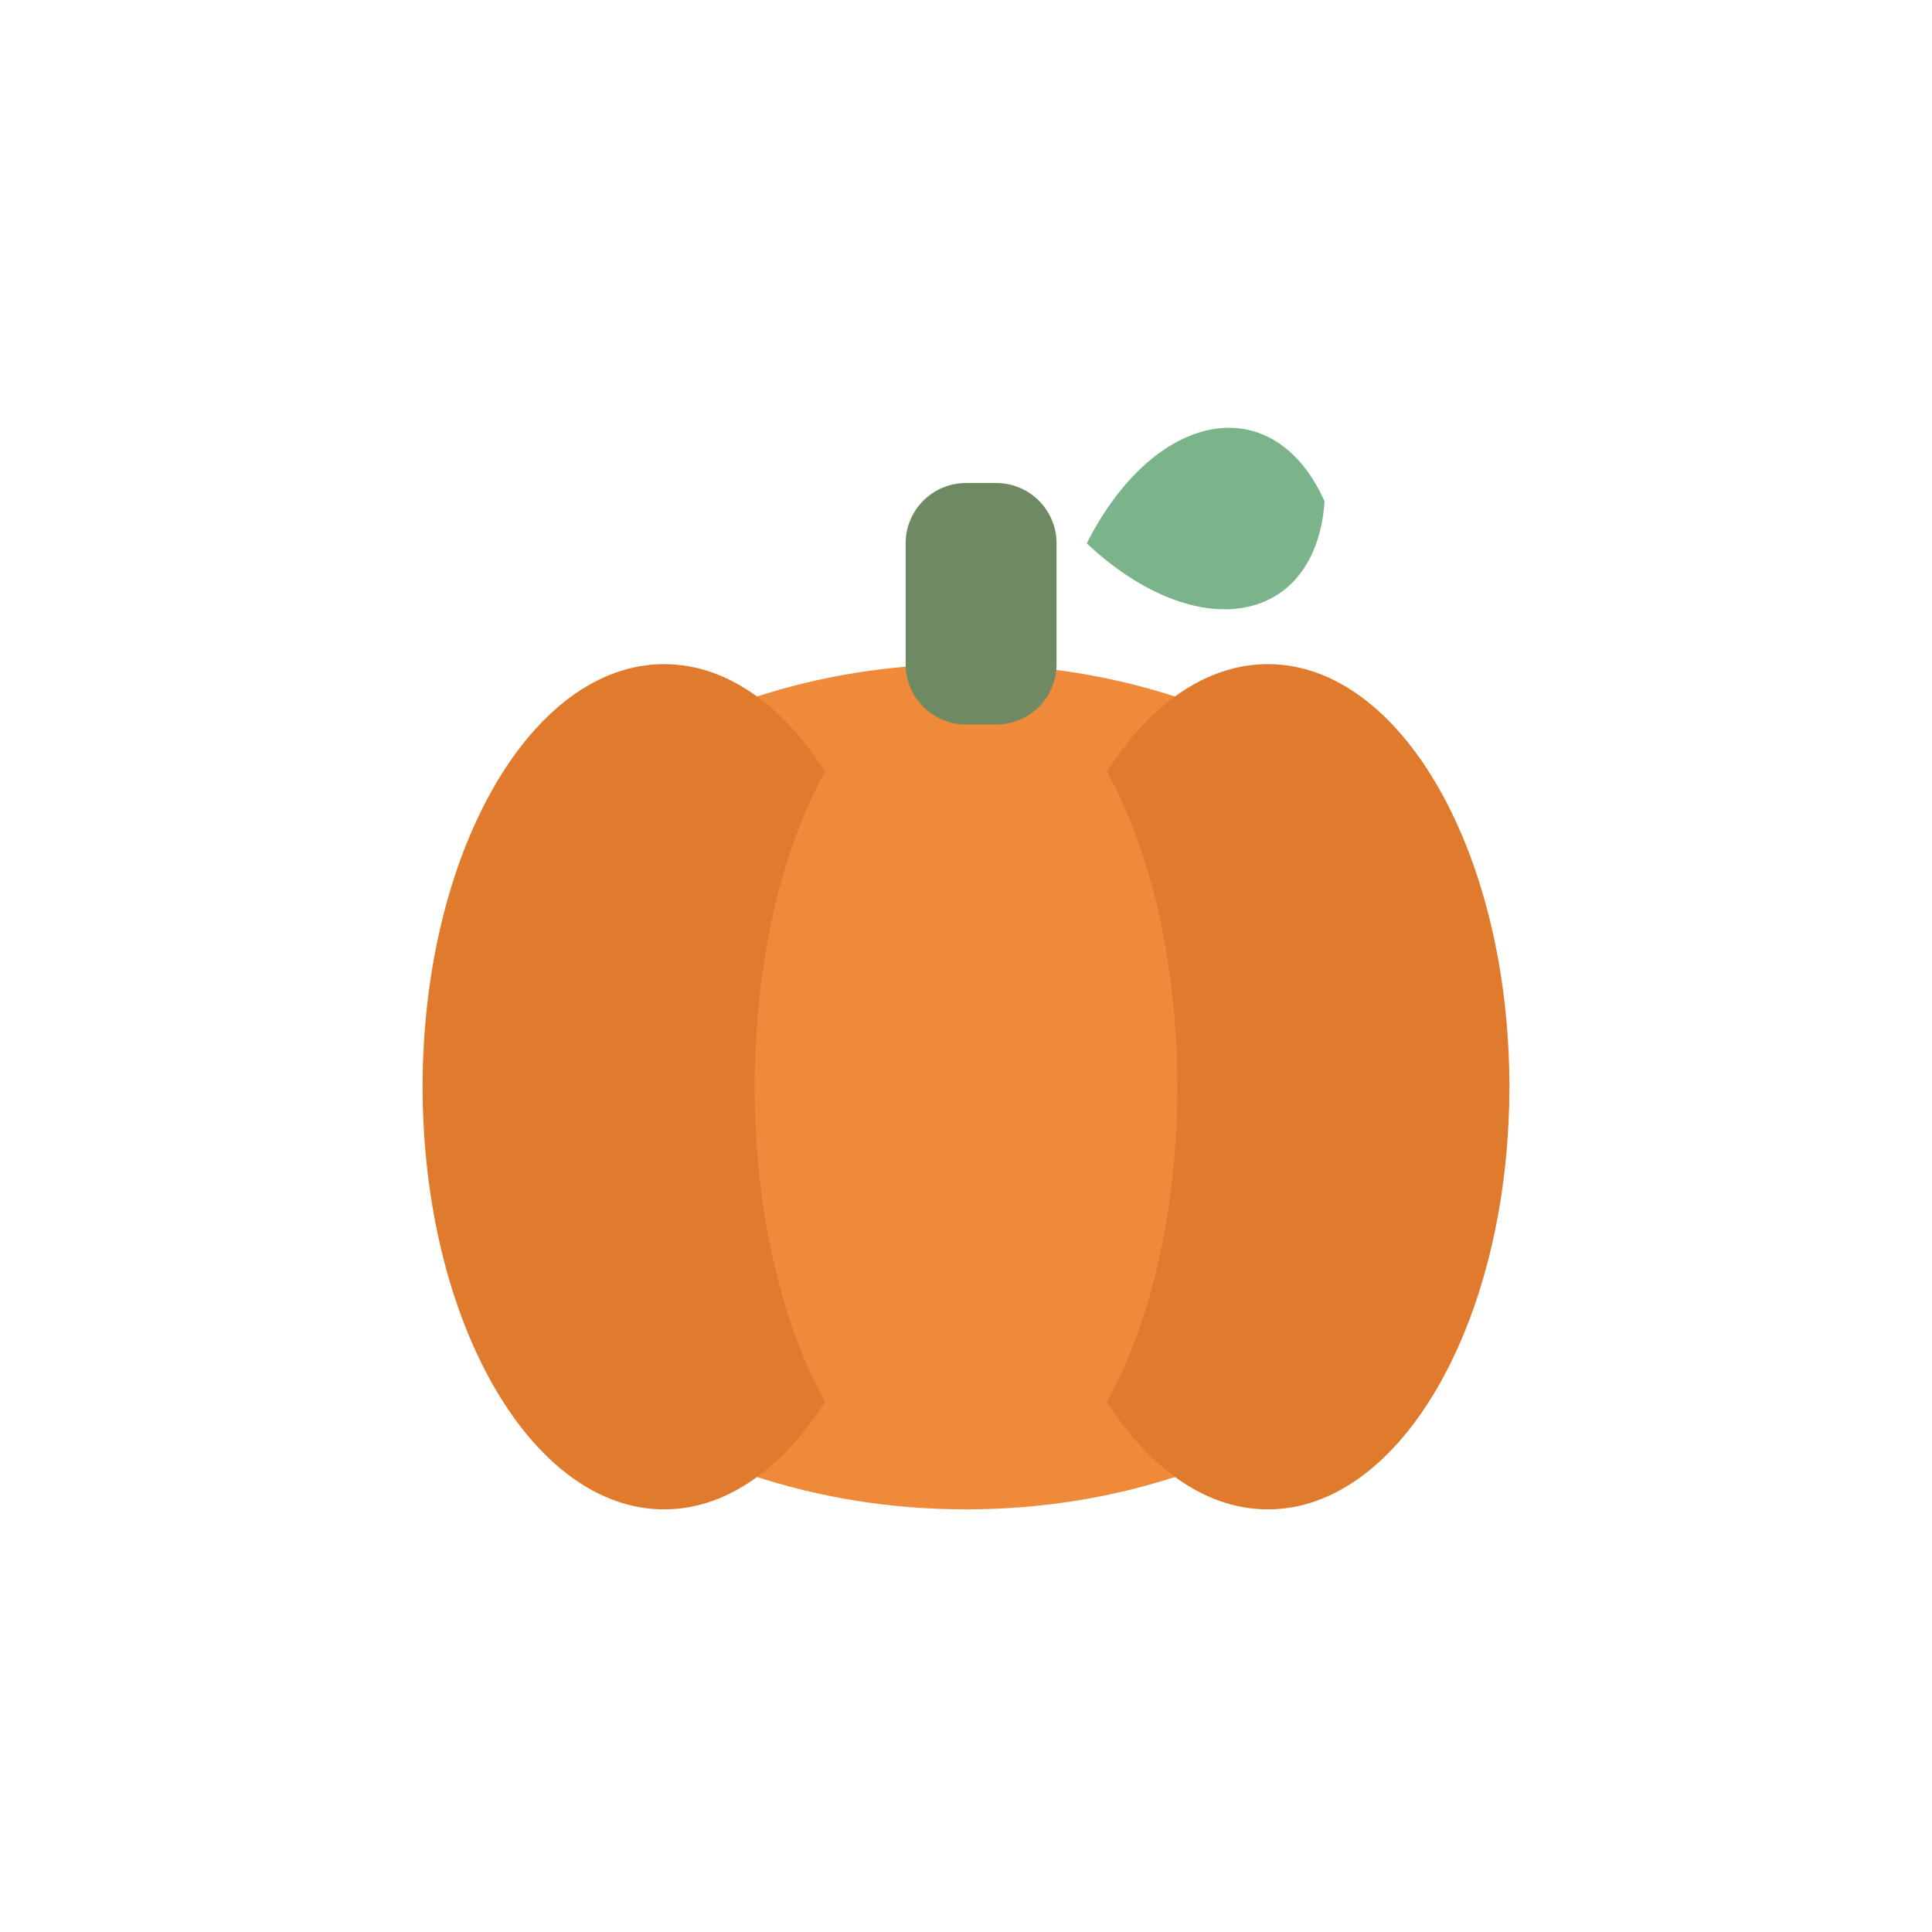
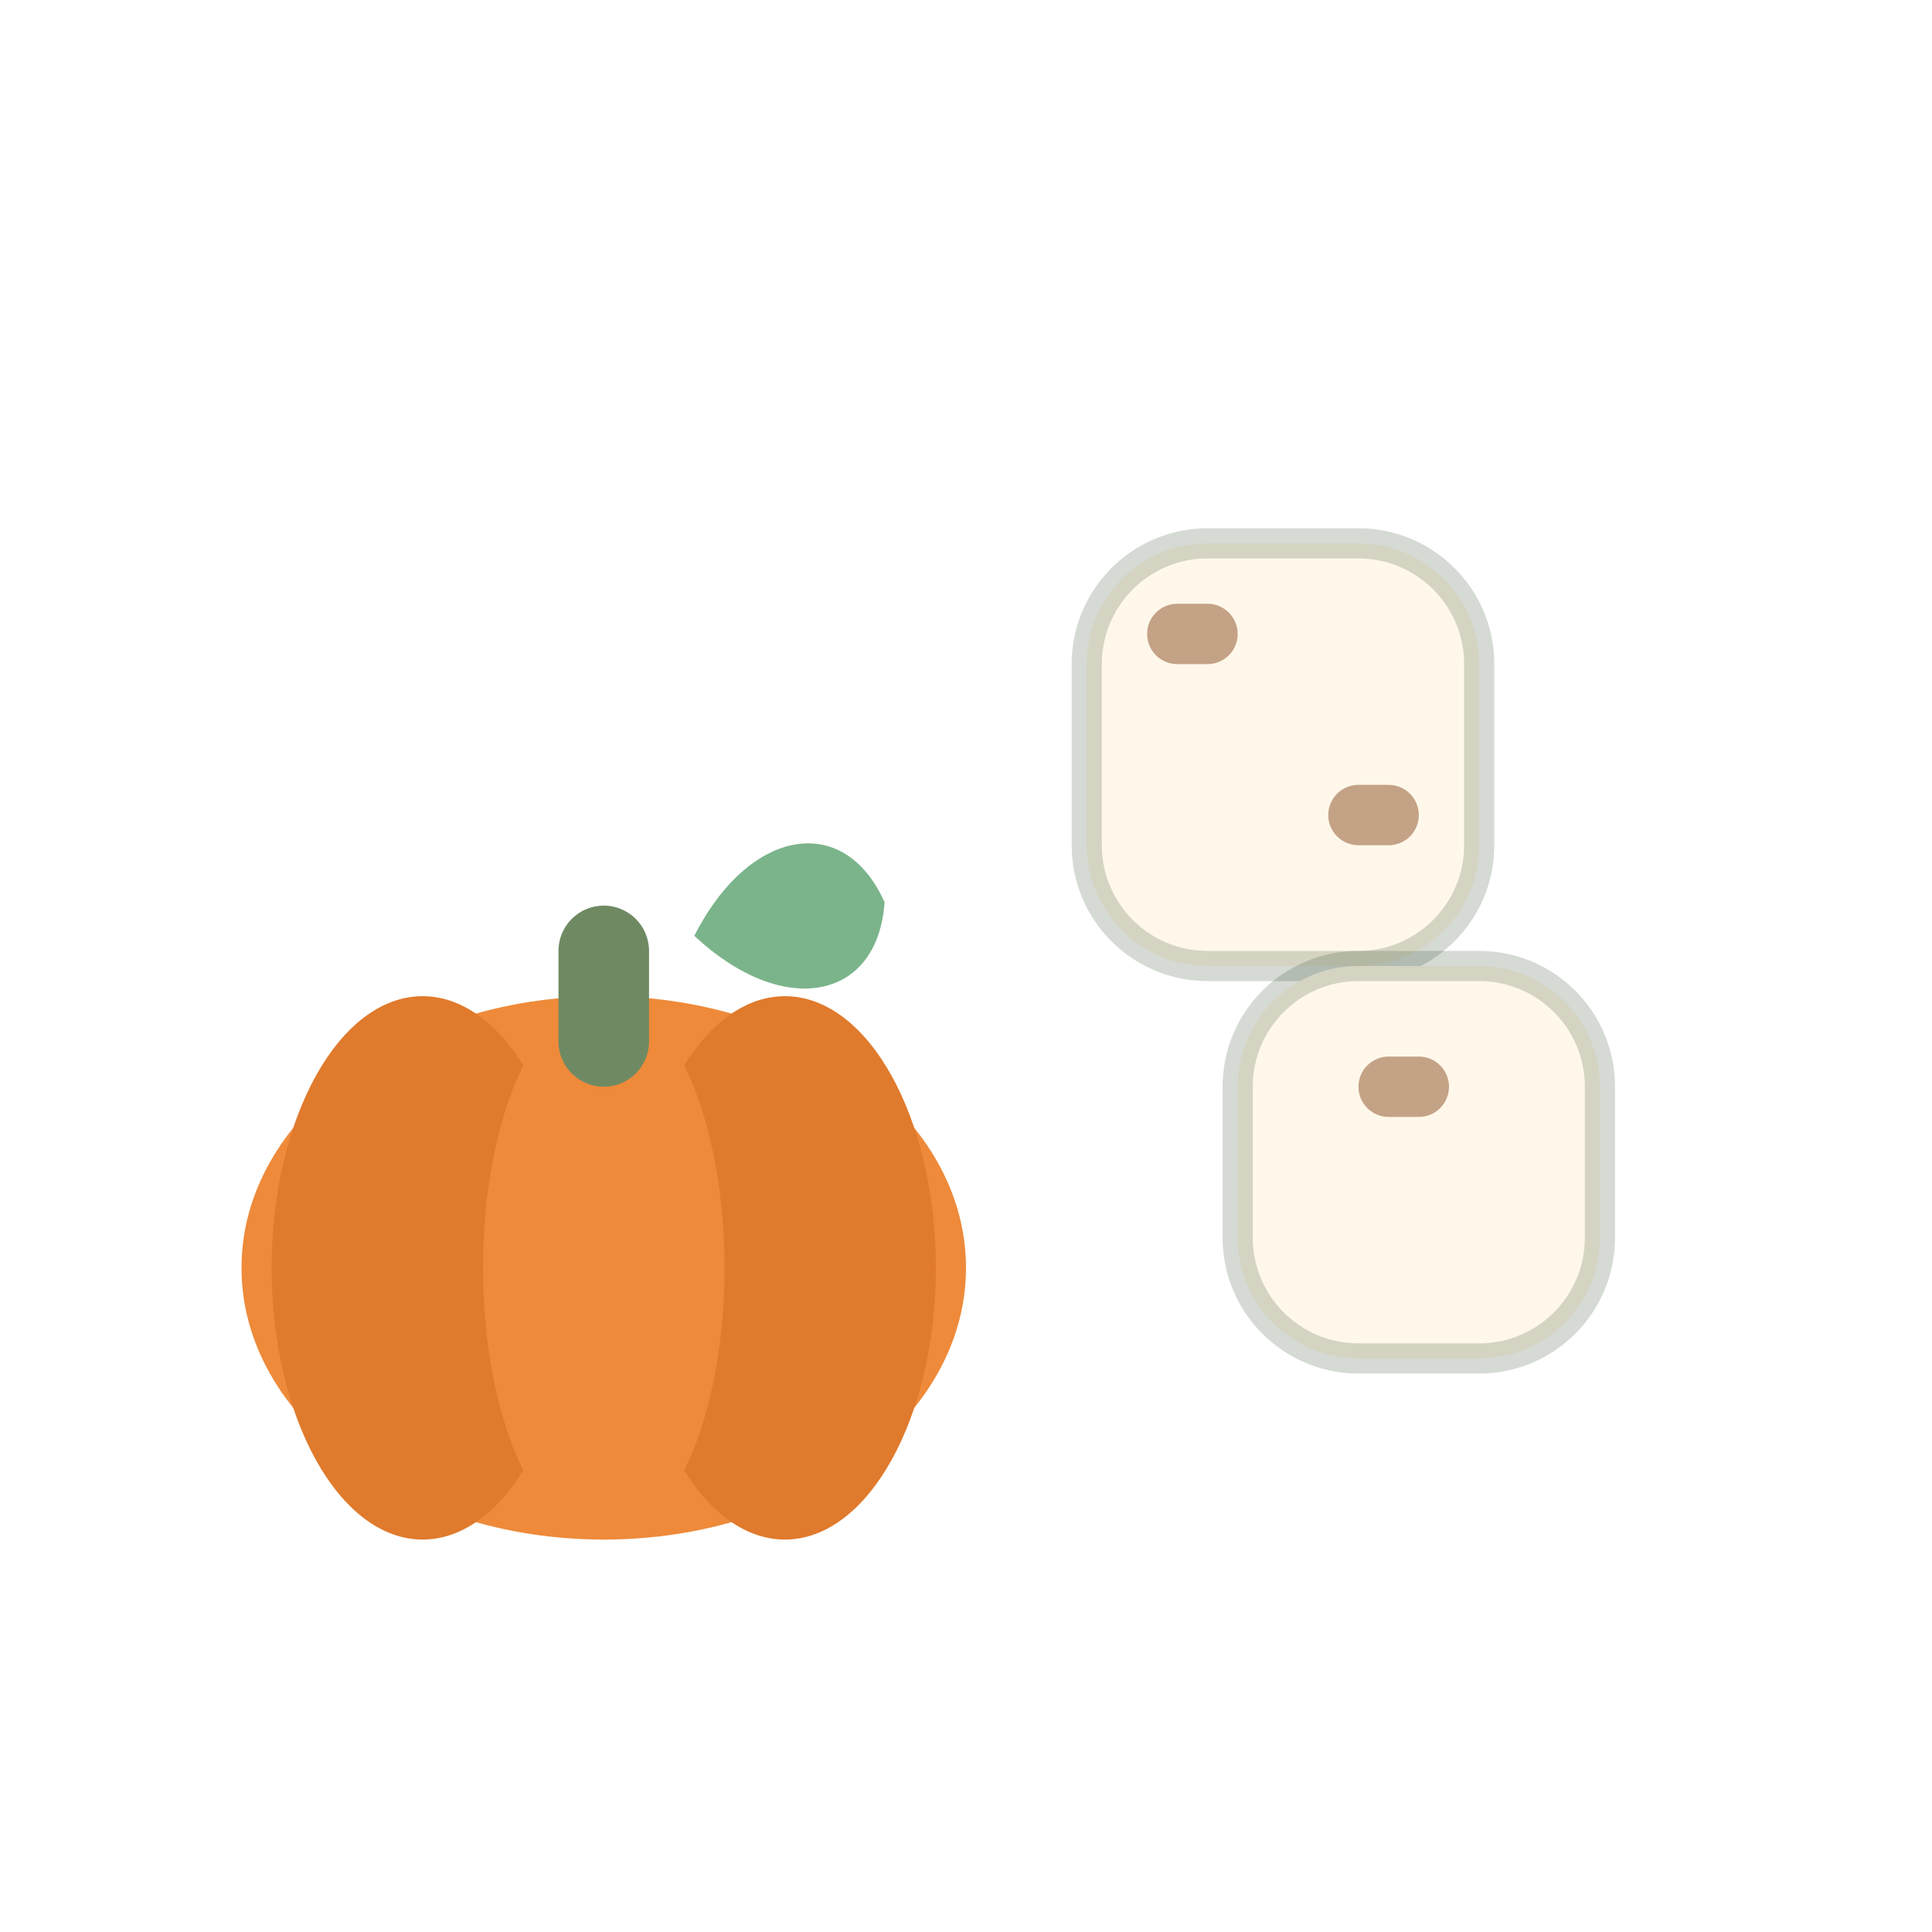
<svg xmlns="http://www.w3.org/2000/svg" viewBox="0 0 64 64" role="img" aria-hidden="true">
  <g fill="#EE8A3A">
-     <ellipse cx="32" cy="36" rx="18" ry="14" />
-     <ellipse cx="22" cy="36" rx="8" ry="14" fill="#E07A2C" />
-     <ellipse cx="42" cy="36" rx="8" ry="14" fill="#E07A2C" />
-     <ellipse cx="32" cy="36" rx="7" ry="14" />
+     <ellipse cx="20" cy="42" rx="12" ry="9" />
+     <ellipse cx="14" cy="42" rx="5" ry="9" fill="#E07A2C" />
+     <ellipse cx="26" cy="42" rx="5" ry="9" fill="#E07A2C" />
+     <ellipse cx="20" cy="42" rx="4" ry="9" />
  </g>
-   <rect x="30" y="16" width="5" height="8" rx="2" fill="#6F8A63" />
-   <path transform="translate(36 18) rotate(-10) scale(0.5)" d="M0 0c6-8 14-8 16 0-2 8-10 8-16 0z" fill="#7BB48A" />
+   <rect x="18.5" y="30" width="3" height="6" rx="1.5" fill="#6F8A63" />
+   <path transform="translate(23 31) rotate(-10) scale(0.4)" d="M0 0c6-8 14-8 16 0-2 8-10 8-16 0z" fill="#7BB48A" />
+   <g fill="#FFF8EA" stroke="#2F4A2A" stroke-opacity=".2">
+     <rect x="36" y="18" width="13" height="14" rx="4" />
+     <rect x="41" y="32" width="12" height="13" rx="4" />
+   </g>
+   <g fill="#8A4B22" opacity=".5">
+     <rect x="38" y="20" width="3" height="2" rx="1" />
+     <rect x="44" y="26" width="3" height="2" rx="1" />
+     <rect x="45" y="35" width="3" height="2" rx="1" />
+   </g>
</svg>
